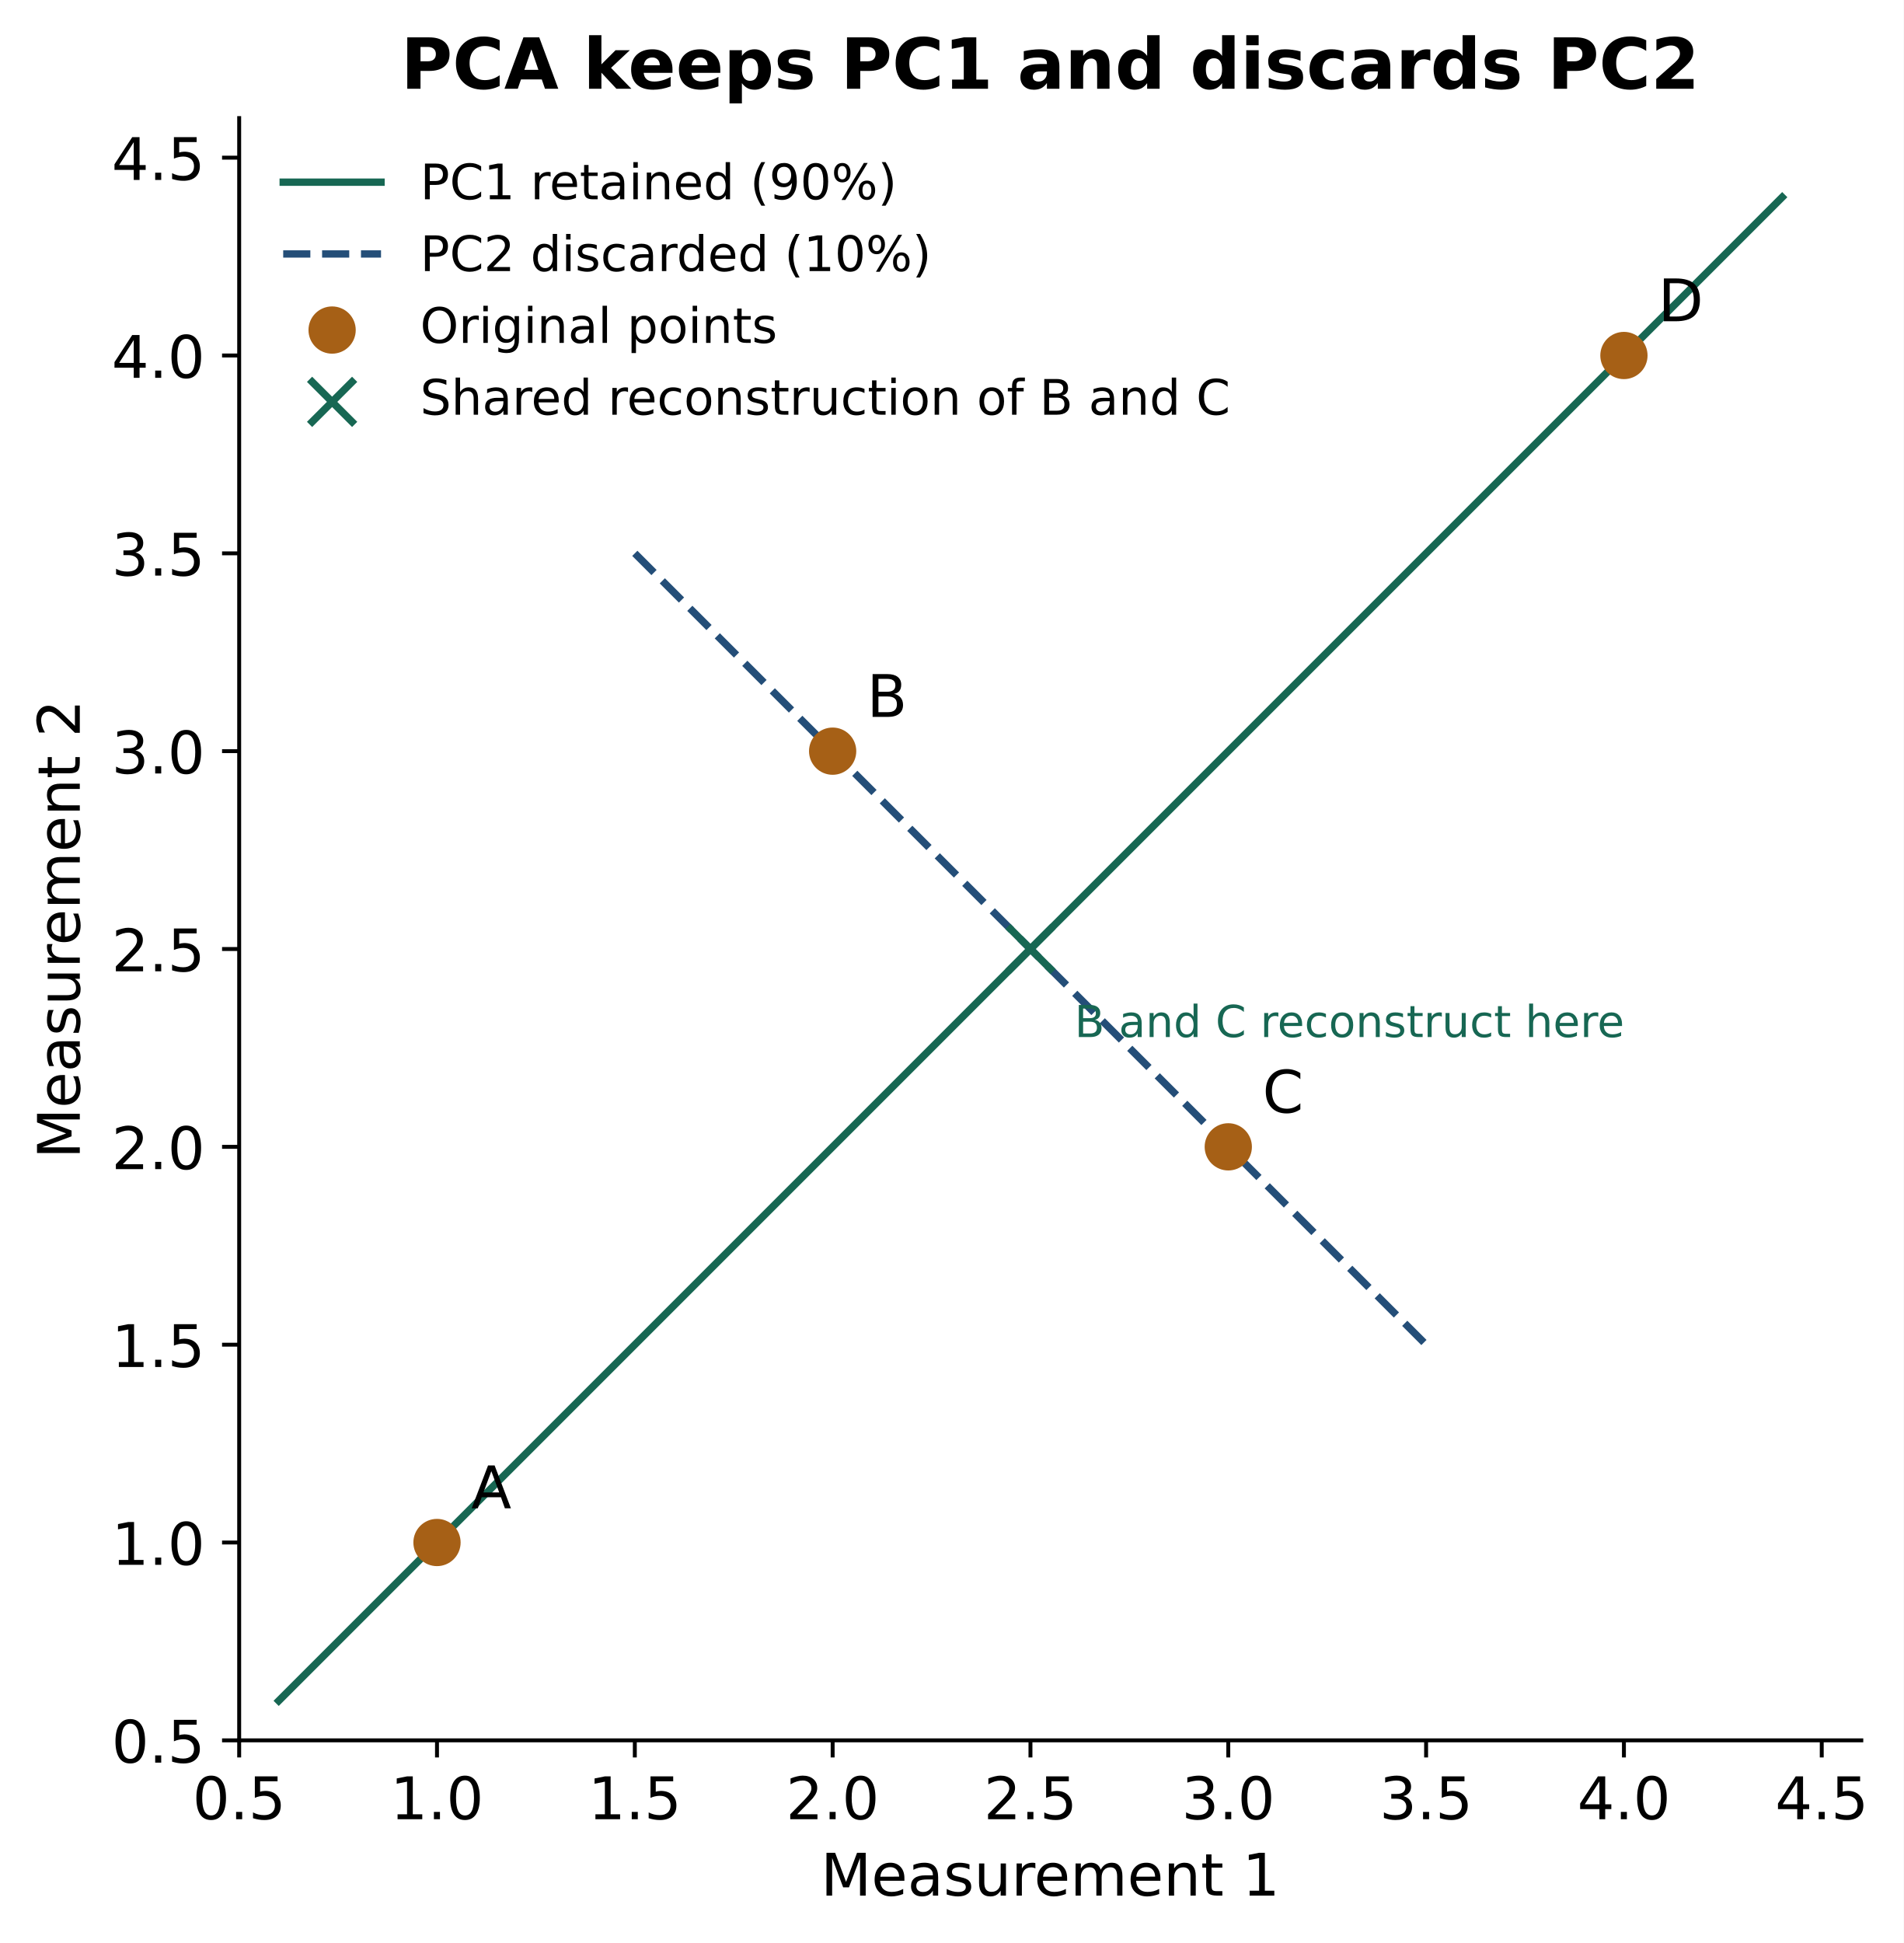
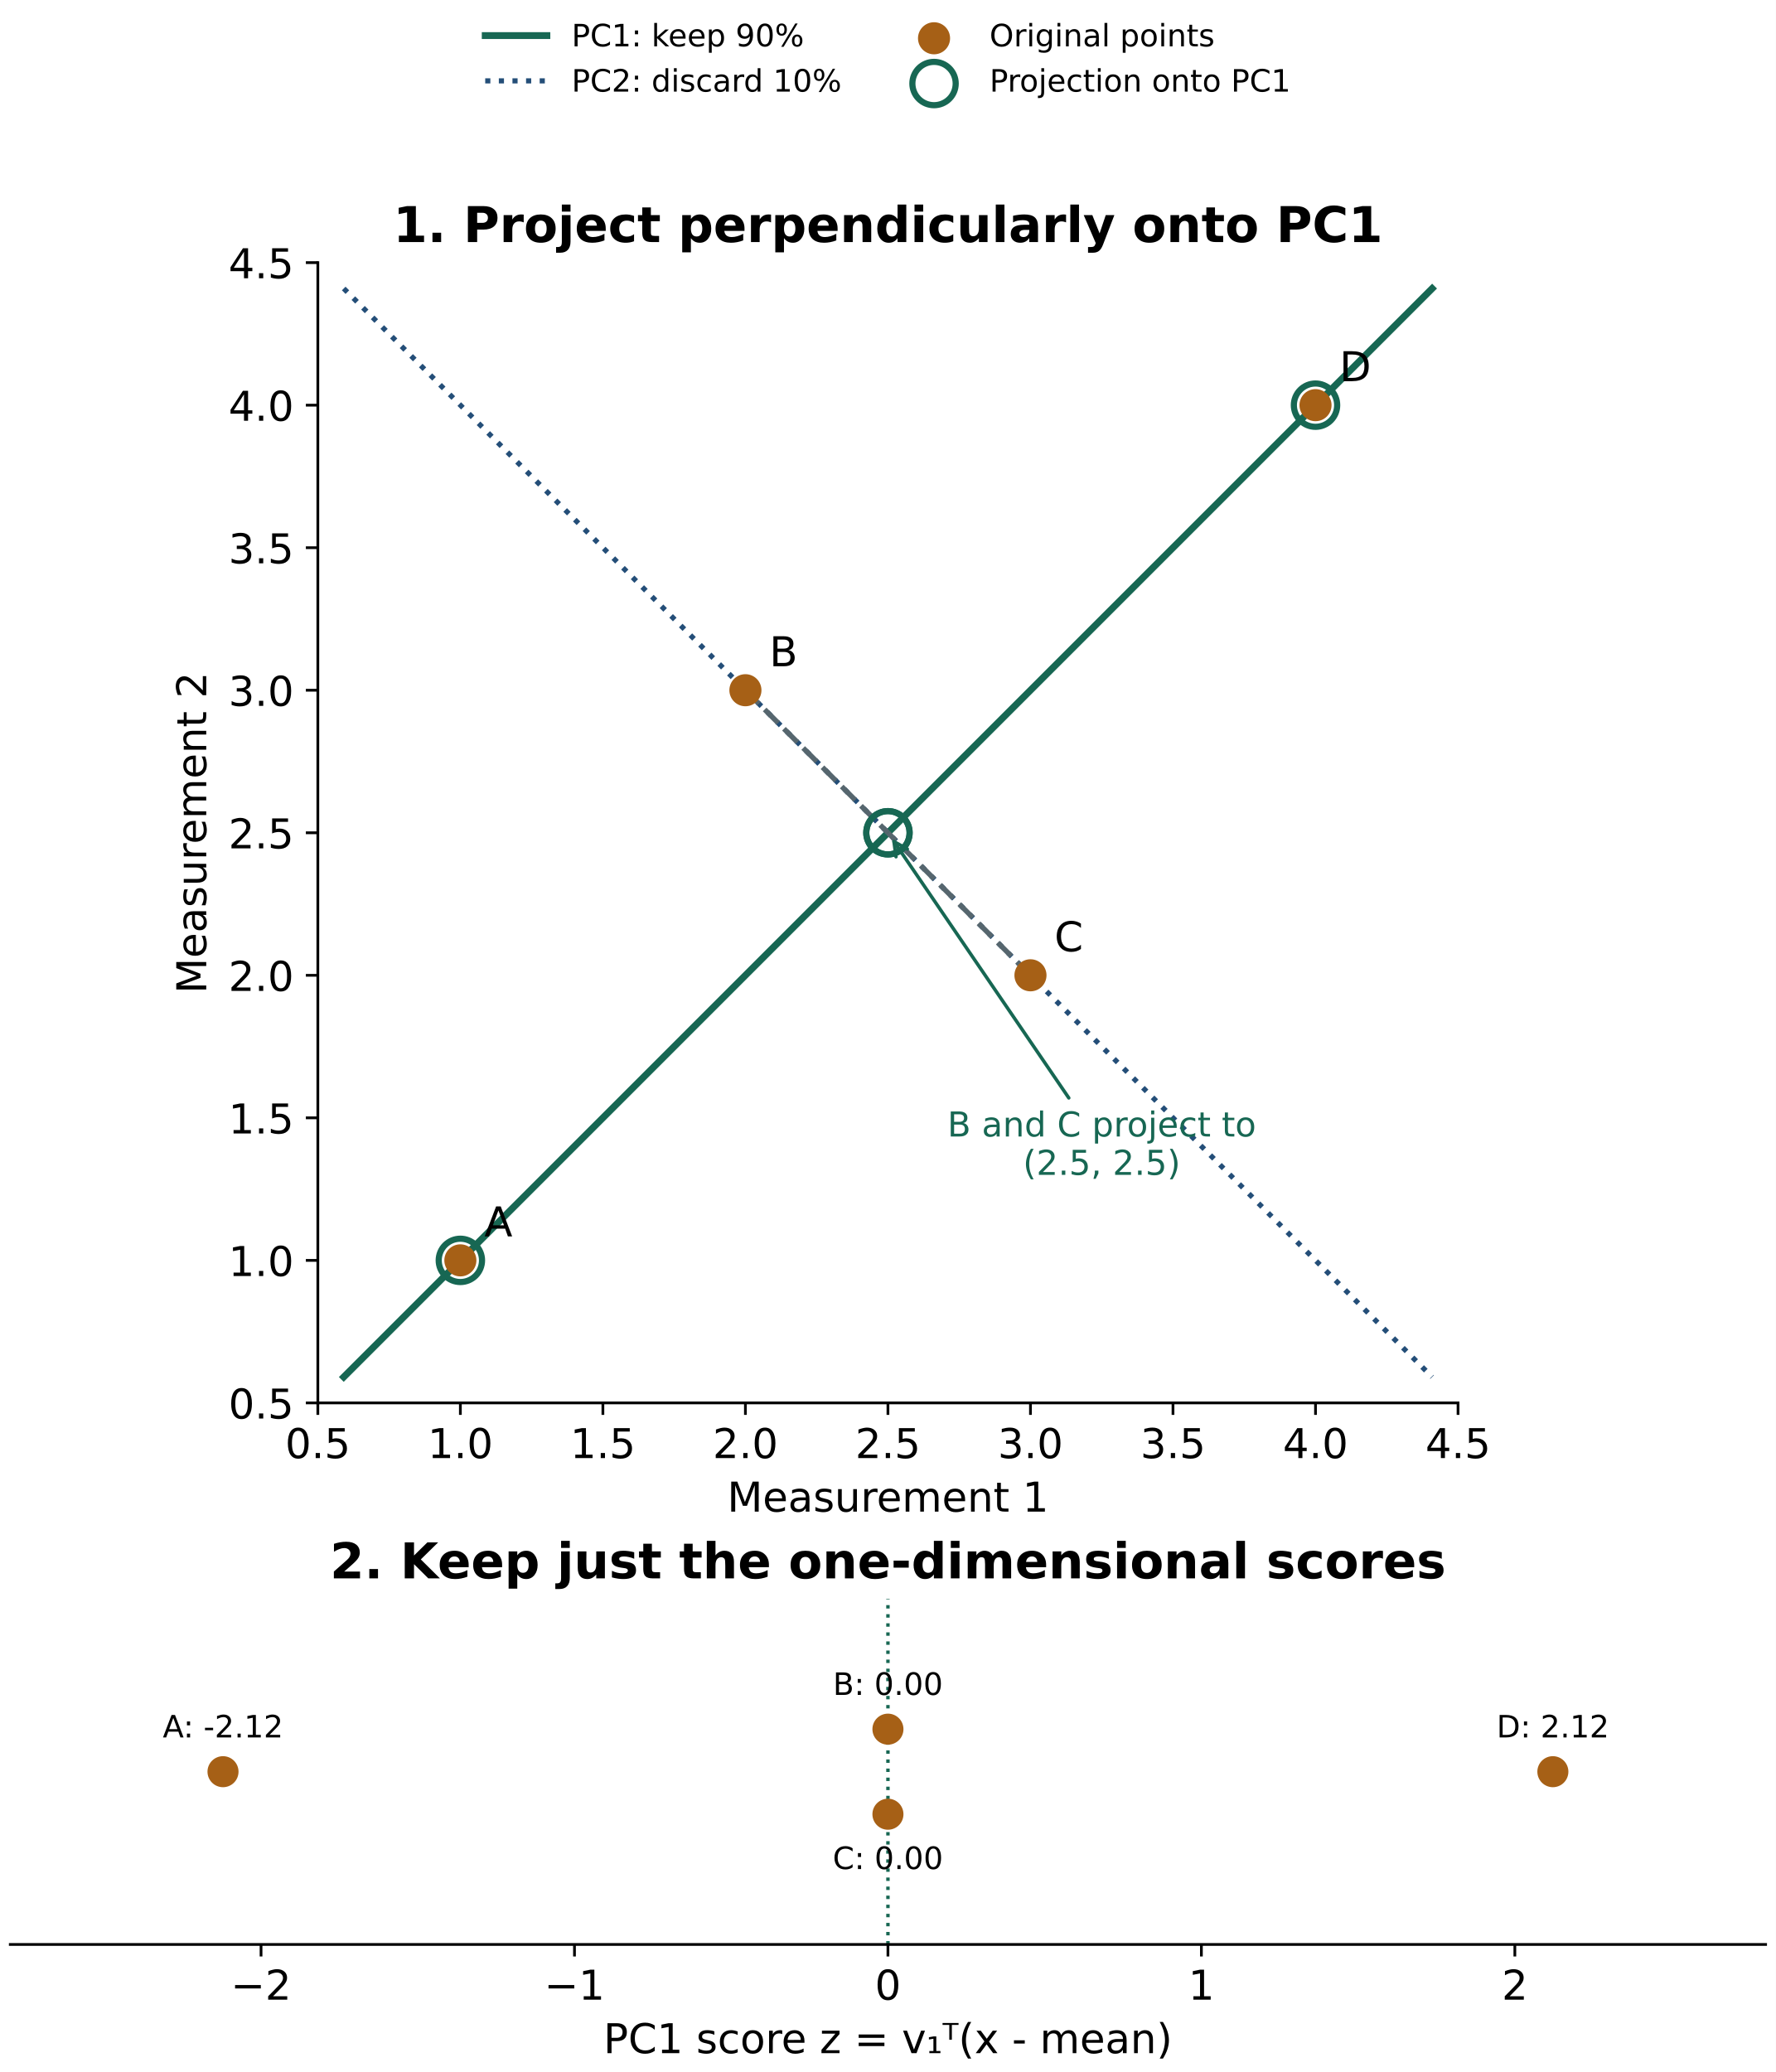
- <svg xmlns="http://www.w3.org/2000/svg" xmlns:xlink="http://www.w3.org/1999/xlink" width="389.181pt" height="397.2pt" viewBox="0 0 389.181 397.2" version="1.1">
+ <svg xmlns="http://www.w3.org/2000/svg" xmlns:xlink="http://www.w3.org/1999/xlink" width="518.4pt" height="604.8pt" viewBox="0 0 518.4 604.8" version="1.1">
  <defs>
    <style type="text/css">*{stroke-linejoin: round; stroke-linecap: butt}</style>
  </defs>
  <g id="figure_1">
    <g id="patch_1">
-       <path d="M 0 397.2 L 389.181 397.2 L 389.181 0 L 0 0 z " style="fill: #ffffff" />
+       <path d="M 0 604.8 L 518.4 604.8 L 518.4 0 L 0 0 z " style="fill: #ffffff" />
    </g>
    <g id="axes_1">
      <g id="patch_2">
-         <path d="M 48.898 355.772 L 380.528 355.772 L 380.528 24.142 L 48.898 24.142 z " style="fill: #ffffff" />
+         <path d="M 92.781 409.495 L 425.619 409.495 L 425.619 76.658 L 92.781 76.658 z " style="fill: #ffffff" />
      </g>
      <g id="matplotlib.axis_1">
        <g id="xtick_1">
          <g id="line2d_1">
            <defs>
              <path id="mdc256f2c0b" d="M 0 0 L 0 3.5 " style="stroke: #000000; stroke-width: 0.8" />
            </defs>
            <g>
-               <use xlink:href="#mdc256f2c0b" x="48.898" y="355.772" style="stroke: #000000; stroke-width: 0.8" />
+               <use xlink:href="#mdc256f2c0b" x="92.781" y="409.495" style="stroke: #000000; stroke-width: 0.8" />
            </g>
          </g>
          <g id="text_1">
-             <text style="font: 12px 'DejaVu Sans'; text-anchor: middle" x="48.898" y="371.89" transform="rotate(-0 48.8975 371.8901)">0.5</text>
+             <text style="font: 12px 'DejaVu Sans'; text-anchor: middle" x="92.781" y="425.613" transform="rotate(-0 92.78134 425.6133)">0.5</text>
          </g>
        </g>
        <g id="xtick_2">
          <g id="line2d_2">
            <g>
-               <use xlink:href="#mdc256f2c0b" x="89.34" y="355.772" style="stroke: #000000; stroke-width: 0.8" />
+               <use xlink:href="#mdc256f2c0b" x="134.386" y="409.495" style="stroke: #000000; stroke-width: 0.8" />
            </g>
          </g>
          <g id="text_2">
-             <text style="font: 12px 'DejaVu Sans'; text-anchor: middle" x="89.34" y="371.89" transform="rotate(-0 89.34022 371.8901)">1.0</text>
+             <text style="font: 12px 'DejaVu Sans'; text-anchor: middle" x="134.386" y="425.613" transform="rotate(-0 134.386 425.6133)">1.0</text>
          </g>
        </g>
        <g id="xtick_3">
          <g id="line2d_3">
            <g>
-               <use xlink:href="#mdc256f2c0b" x="129.783" y="355.772" style="stroke: #000000; stroke-width: 0.8" />
+               <use xlink:href="#mdc256f2c0b" x="175.991" y="409.495" style="stroke: #000000; stroke-width: 0.8" />
            </g>
          </g>
          <g id="text_3">
-             <text style="font: 12px 'DejaVu Sans'; text-anchor: middle" x="129.783" y="371.89" transform="rotate(-0 129.7829 371.8901)">1.5</text>
+             <text style="font: 12px 'DejaVu Sans'; text-anchor: middle" x="175.991" y="425.613" transform="rotate(-0 175.9907 425.6133)">1.5</text>
          </g>
        </g>
        <g id="xtick_4">
          <g id="line2d_4">
            <g>
-               <use xlink:href="#mdc256f2c0b" x="170.226" y="355.772" style="stroke: #000000; stroke-width: 0.8" />
+               <use xlink:href="#mdc256f2c0b" x="217.595" y="409.495" style="stroke: #000000; stroke-width: 0.8" />
            </g>
          </g>
          <g id="text_4">
-             <text style="font: 12px 'DejaVu Sans'; text-anchor: middle" x="170.226" y="371.89" transform="rotate(-0 170.2256 371.8901)">2.0</text>
+             <text style="font: 12px 'DejaVu Sans'; text-anchor: middle" x="217.595" y="425.613" transform="rotate(-0 217.5953 425.6133)">2.0</text>
          </g>
        </g>
        <g id="xtick_5">
          <g id="line2d_5">
            <g>
-               <use xlink:href="#mdc256f2c0b" x="210.668" y="355.772" style="stroke: #000000; stroke-width: 0.8" />
+               <use xlink:href="#mdc256f2c0b" x="259.2" y="409.495" style="stroke: #000000; stroke-width: 0.8" />
            </g>
          </g>
          <g id="text_5">
-             <text style="font: 12px 'DejaVu Sans'; text-anchor: middle" x="210.668" y="371.89" transform="rotate(-0 210.6684 371.8901)">2.5</text>
+             <text style="font: 12px 'DejaVu Sans'; text-anchor: middle" x="259.2" y="425.613" transform="rotate(-0 259.2 425.6133)">2.5</text>
          </g>
        </g>
        <g id="xtick_6">
          <g id="line2d_6">
            <g>
-               <use xlink:href="#mdc256f2c0b" x="251.111" y="355.772" style="stroke: #000000; stroke-width: 0.8" />
+               <use xlink:href="#mdc256f2c0b" x="300.805" y="409.495" style="stroke: #000000; stroke-width: 0.8" />
            </g>
          </g>
          <g id="text_6">
-             <text style="font: 12px 'DejaVu Sans'; text-anchor: middle" x="251.111" y="371.89" transform="rotate(-0 251.1111 371.8901)">3.0</text>
+             <text style="font: 12px 'DejaVu Sans'; text-anchor: middle" x="300.805" y="425.613" transform="rotate(-0 300.8047 425.6133)">3.0</text>
          </g>
        </g>
        <g id="xtick_7">
          <g id="line2d_7">
            <g>
-               <use xlink:href="#mdc256f2c0b" x="291.554" y="355.772" style="stroke: #000000; stroke-width: 0.8" />
+               <use xlink:href="#mdc256f2c0b" x="342.409" y="409.495" style="stroke: #000000; stroke-width: 0.8" />
            </g>
          </g>
          <g id="text_7">
-             <text style="font: 12px 'DejaVu Sans'; text-anchor: middle" x="291.554" y="371.89" transform="rotate(-0 291.5538 371.8901)">3.5</text>
+             <text style="font: 12px 'DejaVu Sans'; text-anchor: middle" x="342.409" y="425.613" transform="rotate(-0 342.4093 425.6133)">3.5</text>
          </g>
        </g>
        <g id="xtick_8">
          <g id="line2d_8">
            <g>
-               <use xlink:href="#mdc256f2c0b" x="331.997" y="355.772" style="stroke: #000000; stroke-width: 0.8" />
+               <use xlink:href="#mdc256f2c0b" x="384.014" y="409.495" style="stroke: #000000; stroke-width: 0.8" />
            </g>
          </g>
          <g id="text_8">
-             <text style="font: 12px 'DejaVu Sans'; text-anchor: middle" x="331.997" y="371.89" transform="rotate(-0 331.9965 371.8901)">4.0</text>
+             <text style="font: 12px 'DejaVu Sans'; text-anchor: middle" x="384.014" y="425.613" transform="rotate(-0 384.014 425.6133)">4.0</text>
          </g>
        </g>
        <g id="xtick_9">
          <g id="line2d_9">
            <g>
-               <use xlink:href="#mdc256f2c0b" x="372.439" y="355.772" style="stroke: #000000; stroke-width: 0.8" />
+               <use xlink:href="#mdc256f2c0b" x="425.619" y="409.495" style="stroke: #000000; stroke-width: 0.8" />
            </g>
          </g>
          <g id="text_9">
-             <text style="font: 12px 'DejaVu Sans'; text-anchor: middle" x="372.439" y="371.89" transform="rotate(-0 372.4392 371.8901)">4.5</text>
+             <text style="font: 12px 'DejaVu Sans'; text-anchor: middle" x="425.619" y="425.613" transform="rotate(-0 425.6187 425.6133)">4.5</text>
          </g>
        </g>
        <g id="text_10">
-           <text style="font: 12px 'DejaVu Sans'; text-anchor: middle" x="214.713" y="387.504" transform="rotate(-0 214.7126 387.5039)">Measurement 1</text>
+           <text style="font: 12px 'DejaVu Sans'; text-anchor: middle" x="259.2" y="441.227" transform="rotate(-0 259.2 441.2271)">Measurement 1</text>
        </g>
      </g>
      <g id="matplotlib.axis_2">
        <g id="ytick_1">
          <g id="line2d_10">
            <defs>
              <path id="m7b64829450" d="M 0 0 L -3.5 0 " style="stroke: #000000; stroke-width: 0.8" />
            </defs>
            <g>
-               <use xlink:href="#m7b64829450" x="48.898" y="355.772" style="stroke: #000000; stroke-width: 0.8" />
+               <use xlink:href="#m7b64829450" x="92.781" y="409.495" style="stroke: #000000; stroke-width: 0.8" />
            </g>
          </g>
          <g id="text_11">
-             <text style="font: 12px 'DejaVu Sans'; text-anchor: end" x="41.898" y="360.331" transform="rotate(-0 41.8975 360.3311)">0.5</text>
+             <text style="font: 12px 'DejaVu Sans'; text-anchor: end" x="85.781" y="414.054" transform="rotate(-0 85.78134 414.0543)">0.5</text>
          </g>
        </g>
        <g id="ytick_2">
          <g id="line2d_11">
            <g>
-               <use xlink:href="#m7b64829450" x="48.898" y="315.329" style="stroke: #000000; stroke-width: 0.8" />
+               <use xlink:href="#m7b64829450" x="92.781" y="367.891" style="stroke: #000000; stroke-width: 0.8" />
            </g>
          </g>
          <g id="text_12">
-             <text style="font: 12px 'DejaVu Sans'; text-anchor: end" x="41.898" y="319.888" transform="rotate(-0 41.8975 319.8884)">1.0</text>
+             <text style="font: 12px 'DejaVu Sans'; text-anchor: end" x="85.781" y="372.45" transform="rotate(-0 85.78134 372.4496)">1.0</text>
          </g>
        </g>
        <g id="ytick_3">
          <g id="line2d_12">
            <g>
-               <use xlink:href="#m7b64829450" x="48.898" y="274.887" style="stroke: #000000; stroke-width: 0.8" />
+               <use xlink:href="#m7b64829450" x="92.781" y="326.286" style="stroke: #000000; stroke-width: 0.8" />
            </g>
          </g>
          <g id="text_13">
-             <text style="font: 12px 'DejaVu Sans'; text-anchor: end" x="41.898" y="279.446" transform="rotate(-0 41.8975 279.4457)">1.5</text>
+             <text style="font: 12px 'DejaVu Sans'; text-anchor: end" x="85.781" y="330.845" transform="rotate(-0 85.78134 330.845)">1.5</text>
          </g>
        </g>
        <g id="ytick_4">
          <g id="line2d_13">
            <g>
-               <use xlink:href="#m7b64829450" x="48.898" y="234.444" style="stroke: #000000; stroke-width: 0.8" />
+               <use xlink:href="#m7b64829450" x="92.781" y="284.681" style="stroke: #000000; stroke-width: 0.8" />
            </g>
          </g>
          <g id="text_14">
-             <text style="font: 12px 'DejaVu Sans'; text-anchor: end" x="41.898" y="239.003" transform="rotate(-0 41.8975 239.0029)">2.0</text>
+             <text style="font: 12px 'DejaVu Sans'; text-anchor: end" x="85.781" y="289.24" transform="rotate(-0 85.78134 289.2403)">2.0</text>
          </g>
        </g>
        <g id="ytick_5">
          <g id="line2d_14">
            <g>
-               <use xlink:href="#m7b64829450" x="48.898" y="194.001" style="stroke: #000000; stroke-width: 0.8" />
+               <use xlink:href="#m7b64829450" x="92.781" y="243.077" style="stroke: #000000; stroke-width: 0.8" />
            </g>
          </g>
          <g id="text_15">
-             <text style="font: 12px 'DejaVu Sans'; text-anchor: end" x="41.898" y="198.56" transform="rotate(-0 41.8975 198.5602)">2.5</text>
+             <text style="font: 12px 'DejaVu Sans'; text-anchor: end" x="85.781" y="247.636" transform="rotate(-0 85.78134 247.6356)">2.5</text>
          </g>
        </g>
        <g id="ytick_6">
          <g id="line2d_15">
            <g>
-               <use xlink:href="#m7b64829450" x="48.898" y="153.558" style="stroke: #000000; stroke-width: 0.8" />
+               <use xlink:href="#m7b64829450" x="92.781" y="201.472" style="stroke: #000000; stroke-width: 0.8" />
            </g>
          </g>
          <g id="text_16">
-             <text style="font: 12px 'DejaVu Sans'; text-anchor: end" x="41.898" y="158.118" transform="rotate(-0 41.8975 158.1175)">3.0</text>
+             <text style="font: 12px 'DejaVu Sans'; text-anchor: end" x="85.781" y="206.031" transform="rotate(-0 85.78134 206.031)">3.0</text>
          </g>
        </g>
        <g id="ytick_7">
          <g id="line2d_16">
            <g>
-               <use xlink:href="#m7b64829450" x="48.898" y="113.116" style="stroke: #000000; stroke-width: 0.8" />
+               <use xlink:href="#m7b64829450" x="92.781" y="159.867" style="stroke: #000000; stroke-width: 0.8" />
            </g>
          </g>
          <g id="text_17">
-             <text style="font: 12px 'DejaVu Sans'; text-anchor: end" x="41.898" y="117.675" transform="rotate(-0 41.8975 117.6748)">3.5</text>
+             <text style="font: 12px 'DejaVu Sans'; text-anchor: end" x="85.781" y="164.426" transform="rotate(-0 85.78134 164.4263)">3.5</text>
          </g>
        </g>
        <g id="ytick_8">
          <g id="line2d_17">
            <g>
-               <use xlink:href="#m7b64829450" x="48.898" y="72.673" style="stroke: #000000; stroke-width: 0.8" />
+               <use xlink:href="#m7b64829450" x="92.781" y="118.263" style="stroke: #000000; stroke-width: 0.8" />
            </g>
          </g>
          <g id="text_18">
-             <text style="font: 12px 'DejaVu Sans'; text-anchor: end" x="41.898" y="77.232" transform="rotate(-0 41.8975 77.23207)">4.0</text>
+             <text style="font: 12px 'DejaVu Sans'; text-anchor: end" x="85.781" y="122.822" transform="rotate(-0 85.78134 122.8216)">4.0</text>
          </g>
        </g>
        <g id="ytick_9">
          <g id="line2d_18">
            <g>
-               <use xlink:href="#m7b64829450" x="48.898" y="32.23" style="stroke: #000000; stroke-width: 0.8" />
+               <use xlink:href="#m7b64829450" x="92.781" y="76.658" style="stroke: #000000; stroke-width: 0.8" />
            </g>
          </g>
          <g id="text_19">
-             <text style="font: 12px 'DejaVu Sans'; text-anchor: end" x="41.898" y="36.789" transform="rotate(-0 41.8975 36.78936)">4.5</text>
+             <text style="font: 12px 'DejaVu Sans'; text-anchor: end" x="85.781" y="81.217" transform="rotate(-0 85.78134 81.21697)">4.5</text>
          </g>
        </g>
        <g id="text_20">
-           <text style="font: 12px 'DejaVu Sans'; text-anchor: middle" x="16.318" y="189.957" transform="rotate(-90 16.31812 189.9569)">Measurement 2</text>
-         </g>
-       </g>
-       <g id="line2d_19">
-         <path d="M 56.986 347.683 L 364.351 40.319 " clip-path="url(#pae576ea117)" style="fill: none; stroke: #176753; stroke-width: 1.5; stroke-linecap: square" />
-       </g>
-       <g id="line2d_20">
-         <path d="M 129.783 113.116 L 291.554 274.887 " clip-path="url(#pae576ea117)" style="fill: none; stroke-dasharray: 5.55,2.4; stroke-dashoffset: 0; stroke: #244e78; stroke-width: 1.5" />
+           <text style="font: 12px 'DejaVu Sans'; text-anchor: middle" x="60.202" y="243.077" transform="rotate(-90 60.20197 243.0766)">Measurement 2</text>
+         </g>
+       </g>
+       <g id="pca-pc1-axis">
+         <path d="M 100.338 401.939 L 418.062 84.214 " clip-path="url(#p459b87ea37)" style="fill: none; stroke: #176753; stroke-width: 2; stroke-linecap: square" />
+       </g>
+       <g id="pca-pc2-axis">
+         <path d="M 100.338 84.214 L 418.062 401.939 " clip-path="url(#p459b87ea37)" style="fill: none; stroke-dasharray: 1.5,2.475; stroke-dashoffset: 0; stroke: #244e78; stroke-width: 1.5" />
+       </g>
+       <g id="pca-projection-A">
+         <path d="M 134.386 367.891 L 134.386 367.891 " clip-path="url(#p459b87ea37)" style="fill: none; stroke-dasharray: 5.55,2.4; stroke-dashoffset: 0; stroke: #56666e; stroke-width: 1.5" />
+       </g>
+       <g id="pca-projection-B">
+         <path d="M 217.595 201.472 L 259.2 243.077 " clip-path="url(#p459b87ea37)" style="fill: none; stroke-dasharray: 5.55,2.4; stroke-dashoffset: 0; stroke: #56666e; stroke-width: 1.5" />
+       </g>
+       <g id="pca-projection-C">
+         <path d="M 300.805 284.681 L 259.2 243.077 " clip-path="url(#p459b87ea37)" style="fill: none; stroke-dasharray: 5.55,2.4; stroke-dashoffset: 0; stroke: #56666e; stroke-width: 1.5" />
+       </g>
+       <g id="pca-projection-D">
+         <path d="M 384.014 118.263 L 384.014 118.263 " clip-path="url(#p459b87ea37)" style="fill: none; stroke-dasharray: 5.55,2.4; stroke-dashoffset: 0; stroke: #56666e; stroke-width: 1.5" />
      </g>
      <g id="patch_3">
-         <path d="M 48.898 355.772 L 48.898 24.142 " style="fill: none; stroke: #000000; stroke-width: 0.8; stroke-linejoin: miter; stroke-linecap: square" />
+         <path d="M 92.781 409.495 L 92.781 76.658 " style="fill: none; stroke: #000000; stroke-width: 0.8; stroke-linejoin: miter; stroke-linecap: square" />
      </g>
      <g id="patch_4">
-         <path d="M 48.898 355.772 L 380.528 355.772 " style="fill: none; stroke: #000000; stroke-width: 0.8; stroke-linejoin: miter; stroke-linecap: square" />
-       </g>
-       <g id="PathCollection_1">
+         <path d="M 92.781 409.495 L 425.619 409.495 " style="fill: none; stroke: #000000; stroke-width: 0.8; stroke-linejoin: miter; stroke-linecap: square" />
+       </g>
+       <g id="pca-original-points">
        <defs>
-           <path id="me81d577a54" d="M 0 4.33 C 1.148 4.33 2.25 3.874 3.062 3.062 C 3.874 2.25 4.33 1.148 4.33 0 C 4.33 -1.148 3.874 -2.25 3.062 -3.062 C 2.25 -3.874 1.148 -4.33 0 -4.33 C -1.148 -4.33 -2.25 -3.874 -3.062 -3.062 C -3.874 -2.25 -4.33 -1.148 -4.33 0 C -4.33 1.148 -3.874 2.25 -3.062 3.062 C -2.25 3.874 -1.148 4.33 0 4.33 z " style="stroke: #a66016" />
+           <path id="mb2802e8702" d="M 0 4.183 C 1.109 4.183 2.174 3.743 2.958 2.958 C 3.743 2.174 4.183 1.109 4.183 0 C 4.183 -1.109 3.743 -2.174 2.958 -2.958 C 2.174 -3.743 1.109 -4.183 0 -4.183 C -1.109 -4.183 -2.174 -3.743 -2.958 -2.958 C -3.743 -2.174 -4.183 -1.109 -4.183 0 C -4.183 1.109 -3.743 2.174 -2.958 2.958 C -2.174 3.743 -1.109 4.183 0 4.183 z " style="stroke: #a66016" />
        </defs>
-         <g clip-path="url(#pae576ea117)">
-           <use xlink:href="#me81d577a54" x="89.34" y="315.329" style="fill: #a66016; stroke: #a66016" />
-           <use xlink:href="#me81d577a54" x="170.226" y="153.558" style="fill: #a66016; stroke: #a66016" />
-           <use xlink:href="#me81d577a54" x="251.111" y="234.444" style="fill: #a66016; stroke: #a66016" />
-           <use xlink:href="#me81d577a54" x="331.997" y="72.673" style="fill: #a66016; stroke: #a66016" />
-         </g>
+         <g clip-path="url(#p459b87ea37)">
+           <use xlink:href="#mb2802e8702" x="134.386" y="367.891" style="fill: #a66016; stroke: #a66016" />
+           <use xlink:href="#mb2802e8702" x="217.595" y="201.472" style="fill: #a66016; stroke: #a66016" />
+           <use xlink:href="#mb2802e8702" x="300.805" y="284.681" style="fill: #a66016; stroke: #a66016" />
+           <use xlink:href="#mb2802e8702" x="384.014" y="118.263" style="fill: #a66016; stroke: #a66016" />
+         </g>
+       </g>
+       <g id="patch_5">
+         <path d="M 311.995 320.478 Q 286.161 282.603 260.956 245.651 " style="fill: none; stroke: #176753; stroke-linecap: round" />
+         <path d="M 261.558 250.083 L 260.956 245.651 L 264.862 247.829 " style="fill: none; stroke: #176753; stroke-linecap: round" />
      </g>
      <g id="text_21">
-         <text style="fill: #176753; font: 9px 'DejaVu Sans'; text-anchor: start" x="219.668" y="212.001" transform="rotate(-0 219.6684 212.0012)">B and C reconstruct here</text>
+         <text style="fill: #176753; font: 10px 'DejaVu Sans'" transform="translate(276.5507 331.7299)">B and C project to</text>
+         <text style="fill: #176753; font: 10px 'DejaVu Sans'" transform="translate(298.6242 342.9278)">(2.5, 2.5)</text>
      </g>
      <g id="text_22">
-         <text style="font: 12px 'DejaVu Sans'; text-anchor: start" x="96.34" y="308.329" transform="rotate(-0 96.34022 308.3293)">A</text>
+         <text style="font: 12px 'DejaVu Sans'; text-anchor: start" x="141.386" y="360.891" transform="rotate(-0 141.386 360.8906)">A</text>
      </g>
      <g id="text_23">
-         <text style="font: 12px 'DejaVu Sans'; text-anchor: start" x="177.226" y="146.558" transform="rotate(-0 177.2256 146.5584)">B</text>
+         <text style="font: 12px 'DejaVu Sans'; text-anchor: start" x="224.595" y="194.472" transform="rotate(-0 224.5953 194.4719)">B</text>
      </g>
      <g id="text_24">
-         <text style="font: 12px 'DejaVu Sans'; text-anchor: start" x="258.111" y="227.444" transform="rotate(-0 258.1111 227.4439)">C</text>
+         <text style="font: 12px 'DejaVu Sans'; text-anchor: start" x="307.805" y="277.681" transform="rotate(-0 307.8047 277.6812)">C</text>
      </g>
      <g id="text_25">
-         <text style="font: 12px 'DejaVu Sans'; text-anchor: start" x="338.997" y="65.673" transform="rotate(-0 338.9965 65.67301)">D</text>
+         <text style="font: 12px 'DejaVu Sans'; text-anchor: start" x="391.014" y="111.263" transform="rotate(-0 391.014 111.2626)">D</text>
      </g>
      <g id="text_26">
-         <text style="font: 700 14.4px 'DejaVu Sans'; text-anchor: middle" x="214.713" y="18.142" transform="rotate(-0 214.7126 18.14175)">PCA keeps PC1 and discards PC2</text>
-       </g>
-       <g id="PathCollection_2">
+         <text style="font: 700 14.4px 'DejaVu Sans'; text-anchor: middle" x="259.2" y="70.658" transform="rotate(-0 259.2 70.65791)">1. Project perpendicularly onto PC1</text>
+       </g>
+       <g id="pca-projected-points">
        <defs>
-           <path id="m6b44ef8acb" d="M -4.61 4.61 L 4.61 -4.61 M -4.61 -4.61 L 4.61 4.61 " style="stroke: #176753; stroke-width: 1.5" />
+           <path id="C0_0_4b9a15a0ad" d="M 0 6.325 C 1.677 6.325 3.286 5.658 4.472 4.472 C 5.658 3.286 6.325 1.677 6.325 -0 C 6.325 -1.677 5.658 -3.286 4.472 -4.472 C 3.286 -5.658 1.677 -6.325 0 -6.325 C -1.677 -6.325 -3.286 -5.658 -4.472 -4.472 C -5.658 -3.286 -6.325 -1.677 -6.325 0 C -6.325 1.677 -5.658 3.286 -4.472 4.472 C -3.286 5.658 -1.677 6.325 0 6.325 z " />
        </defs>
-         <g clip-path="url(#pae576ea117)">
-           <use xlink:href="#m6b44ef8acb" x="210.668" y="194.001" style="fill: #176753; stroke: #176753; stroke-width: 1.5" />
+         <g clip-path="url(#p459b87ea37)">
+           <use xlink:href="#C0_0_4b9a15a0ad" x="134.386" y="367.891" style="fill: none; stroke: #176753; stroke-width: 1.8" />
+         </g>
+         <g clip-path="url(#p459b87ea37)">
+           <use xlink:href="#C0_0_4b9a15a0ad" x="259.2" y="243.077" style="fill: none; stroke: #176753; stroke-width: 1.8" />
+         </g>
+         <g clip-path="url(#p459b87ea37)">
+           <use xlink:href="#C0_0_4b9a15a0ad" x="259.2" y="243.077" style="fill: none; stroke: #176753; stroke-width: 1.8" />
+         </g>
+         <g clip-path="url(#p459b87ea37)">
+           <use xlink:href="#C0_0_4b9a15a0ad" x="384.014" y="118.263" style="fill: none; stroke: #176753; stroke-width: 1.8" />
        </g>
      </g>
      <g id="legend_1">
-         <g id="line2d_21">
-           <path d="M 57.898 37.24 L 67.897 37.24 L 77.897 37.24 " style="fill: none; stroke: #176753; stroke-width: 1.5; stroke-linecap: square" />
+         <g id="line2d_19">
+           <path d="M 141.64 10.385 L 150.64 10.385 L 159.64 10.385 " style="fill: none; stroke: #176753; stroke-width: 2; stroke-linecap: square" />
        </g>
        <g id="text_27">
-           <text style="font: 10px 'DejaVu Sans'; text-anchor: start" x="85.897" y="40.74" transform="rotate(-0 85.8975 40.74019)">PC1 retained (90%)</text>
-         </g>
-         <g id="line2d_22">
-           <path d="M 57.898 51.918 L 67.897 51.918 L 77.897 51.918 " style="fill: none; stroke-dasharray: 5.55,2.4; stroke-dashoffset: 0; stroke: #244e78; stroke-width: 1.5" />
+           <text style="font: 9px 'DejaVu Sans'; text-anchor: start" x="166.84" y="13.535" transform="rotate(-0 166.8403 13.5354)">PC1: keep 90%</text>
+         </g>
+         <g id="line2d_20">
+           <path d="M 141.64 23.596 L 150.64 23.596 L 159.64 23.596 " style="fill: none; stroke-dasharray: 1.5,2.475; stroke-dashoffset: 0; stroke: #244e78; stroke-width: 1.5" />
        </g>
        <g id="text_28">
-           <text style="font: 10px 'DejaVu Sans'; text-anchor: start" x="85.897" y="55.418" transform="rotate(-0 85.8975 55.41831)">PC2 discarded (10%)</text>
-         </g>
-         <g id="PathCollection_3">
+           <text style="font: 9px 'DejaVu Sans'; text-anchor: start" x="166.84" y="26.746" transform="rotate(-0 166.8403 26.74571)">PC2: discard 10%</text>
+         </g>
+         <g id="PathCollection_1">
          <g>
-             <use xlink:href="#me81d577a54" x="67.897" y="67.471" style="fill: #a66016; stroke: #a66016" />
+             <use xlink:href="#mb2802e8702" x="272.656" y="11.173" style="fill: #a66016; stroke: #a66016" />
          </g>
        </g>
        <g id="text_29">
-           <text style="font: 10px 'DejaVu Sans'; text-anchor: start" x="85.897" y="70.096" transform="rotate(-0 85.8975 70.09644)">Original points</text>
-         </g>
-         <g id="PathCollection_4">
-           <g>
-             <use xlink:href="#m6b44ef8acb" x="67.897" y="82.15" style="fill: #176753; stroke: #176753; stroke-width: 1.5" />
-           </g>
+           <text style="font: 9px 'DejaVu Sans'; text-anchor: start" x="288.856" y="13.535" transform="rotate(-0 288.8564 13.5354)">Original points</text>
+         </g>
+         <g id="PathCollection_2">
+           <path d="M 272.656 30.708 C 274.334 30.708 275.943 30.041 277.129 28.855 C 278.315 27.669 278.981 26.061 278.981 24.383 C 278.981 22.706 278.315 21.097 277.129 19.911 C 275.943 18.725 274.334 18.059 272.656 18.059 C 270.979 18.059 269.37 18.725 268.184 19.911 C 266.998 21.097 266.332 22.706 266.332 24.383 C 266.332 26.061 266.998 27.669 268.184 28.855 C 269.37 30.041 270.979 30.708 272.656 30.708 L 272.656 30.708 z " style="fill: none; stroke: #176753; stroke-width: 1.8" />
        </g>
        <g id="text_30">
-           <text style="font: 10px 'DejaVu Sans'; text-anchor: start" x="85.897" y="84.775" transform="rotate(-0 85.8975 84.77456)">Shared reconstruction of B and C</text>
-         </g>
+           <text style="font: 9px 'DejaVu Sans'; text-anchor: start" x="288.856" y="26.746" transform="rotate(-0 288.8564 26.74571)">Projection onto PC1</text>
+         </g>
+       </g>
+     </g>
+     <g id="axes_2">
+       <g id="patch_6">
+         <path d="M 3 567.572 L 515.4 567.572 L 515.4 466.712 L 3 466.712 z " style="fill: #ffffff" />
+       </g>
+       <g id="matplotlib.axis_3">
+         <g id="xtick_10">
+           <g id="line2d_21">
+             <g>
+               <use xlink:href="#mdc256f2c0b" x="76.2" y="567.572" style="stroke: #000000; stroke-width: 0.8" />
+             </g>
+           </g>
+           <g id="text_31">
+             <text style="font: 12px 'DejaVu Sans'; text-anchor: middle" x="76.2" y="583.69" transform="rotate(-0 76.20017 583.6904)">−2</text>
+           </g>
+         </g>
+         <g id="xtick_11">
+           <g id="line2d_22">
+             <g>
+               <use xlink:href="#mdc256f2c0b" x="167.7" y="567.572" style="stroke: #000000; stroke-width: 0.8" />
+             </g>
+           </g>
+           <g id="text_32">
+             <text style="font: 12px 'DejaVu Sans'; text-anchor: middle" x="167.7" y="583.69" transform="rotate(-0 167.7001 583.6904)">−1</text>
+           </g>
+         </g>
+         <g id="xtick_12">
+           <g id="line2d_23">
+             <g>
+               <use xlink:href="#mdc256f2c0b" x="259.2" y="567.572" style="stroke: #000000; stroke-width: 0.8" />
+             </g>
+           </g>
+           <g id="text_33">
+             <text style="font: 12px 'DejaVu Sans'; text-anchor: middle" x="259.2" y="583.69" transform="rotate(-0 259.2 583.6904)">0</text>
+           </g>
+         </g>
+         <g id="xtick_13">
+           <g id="line2d_24">
+             <g>
+               <use xlink:href="#mdc256f2c0b" x="350.7" y="567.572" style="stroke: #000000; stroke-width: 0.8" />
+             </g>
+           </g>
+           <g id="text_34">
+             <text style="font: 12px 'DejaVu Sans'; text-anchor: middle" x="350.7" y="583.69" transform="rotate(-0 350.6999 583.6904)">1</text>
+           </g>
+         </g>
+         <g id="xtick_14">
+           <g id="line2d_25">
+             <g>
+               <use xlink:href="#mdc256f2c0b" x="442.2" y="567.572" style="stroke: #000000; stroke-width: 0.8" />
+             </g>
+           </g>
+           <g id="text_35">
+             <text style="font: 12px 'DejaVu Sans'; text-anchor: middle" x="442.2" y="583.69" transform="rotate(-0 442.1998 583.6904)">2</text>
+           </g>
+         </g>
+         <g id="text_36">
+           <text style="font: 12px 'DejaVu Sans'; text-anchor: middle" x="259.2" y="599.304" transform="rotate(-0 259.2 599.3041)">PC1 score z = v₁ᵀ(x - mean)</text>
+         </g>
+       </g>
+       <g id="matplotlib.axis_4" />
+       <g id="line2d_26">
+         <path d="M 259.2 567.572 L 259.2 466.712 " clip-path="url(#pa81042debb)" style="fill: none; stroke-dasharray: 1,1.65; stroke-dashoffset: 0; stroke: #176753" />
+       </g>
+       <g id="patch_7">
+         <path d="M 3 567.572 L 515.4 567.572 " style="fill: none; stroke: #000000; stroke-width: 0.8; stroke-linejoin: miter; stroke-linecap: square" />
+       </g>
+       <g id="pca-score-points">
+         <defs>
+           <path id="m5a8ed88778" d="M 0 4.031 C 1.069 4.031 2.094 3.606 2.85 2.85 C 3.606 2.094 4.031 1.069 4.031 0 C 4.031 -1.069 3.606 -2.094 2.85 -2.85 C 2.094 -3.606 1.069 -4.031 0 -4.031 C -1.069 -4.031 -2.094 -3.606 -2.85 -2.85 C -3.606 -2.094 -4.031 -1.069 -4.031 0 C -4.031 1.069 -3.606 2.094 -2.85 2.85 C -2.094 3.606 -1.069 4.031 0 4.031 z " style="stroke: #a66016" />
+         </defs>
+         <g clip-path="url(#pa81042debb)">
+           <use xlink:href="#m5a8ed88778" x="65.099" y="517.142" style="fill: #a66016; stroke: #a66016" />
+           <use xlink:href="#m5a8ed88778" x="259.2" y="504.729" style="fill: #a66016; stroke: #a66016" />
+           <use xlink:href="#m5a8ed88778" x="259.2" y="529.556" style="fill: #a66016; stroke: #a66016" />
+           <use xlink:href="#m5a8ed88778" x="453.301" y="517.142" style="fill: #a66016; stroke: #a66016" />
+         </g>
+       </g>
+       <g id="text_37">
+         <text style="font: 9px 'DejaVu Sans'; text-anchor: middle" x="65.099" y="507.142" transform="rotate(-0 65.09937 507.1424)">A: -2.12</text>
+       </g>
+       <g id="text_38">
+         <text style="font: 9px 'DejaVu Sans'; text-anchor: middle" x="259.2" y="494.729" transform="rotate(-0 259.2 494.7289)">B: 0.00</text>
+       </g>
+       <g id="text_39">
+         <text style="font: 9px 'DejaVu Sans'; text-anchor: middle" x="259.2" y="545.556" transform="rotate(-0 259.2 545.5559)">C: 0.00</text>
+       </g>
+       <g id="text_40">
+         <text style="font: 9px 'DejaVu Sans'; text-anchor: middle" x="453.301" y="507.142" transform="rotate(-0 453.3006 507.1424)">D: 2.12</text>
+       </g>
+       <g id="text_41">
+         <text style="font: 700 14.4px 'DejaVu Sans'; text-anchor: middle" x="259.2" y="460.712" transform="rotate(-0 259.2 460.7125)">2. Keep just the one-dimensional scores</text>
      </g>
    </g>
  </g>
  <defs>
-     <clipPath id="pae576ea117">
-       <rect x="48.898" y="24.142" width="331.63" height="331.63" />
+     <clipPath id="p459b87ea37">
+       <rect x="92.781" y="76.658" width="332.837" height="332.837" />
+     </clipPath>
+     <clipPath id="pa81042debb">
+       <rect x="3" y="466.712" width="512.4" height="100.86" />
    </clipPath>
  </defs>
</svg>
